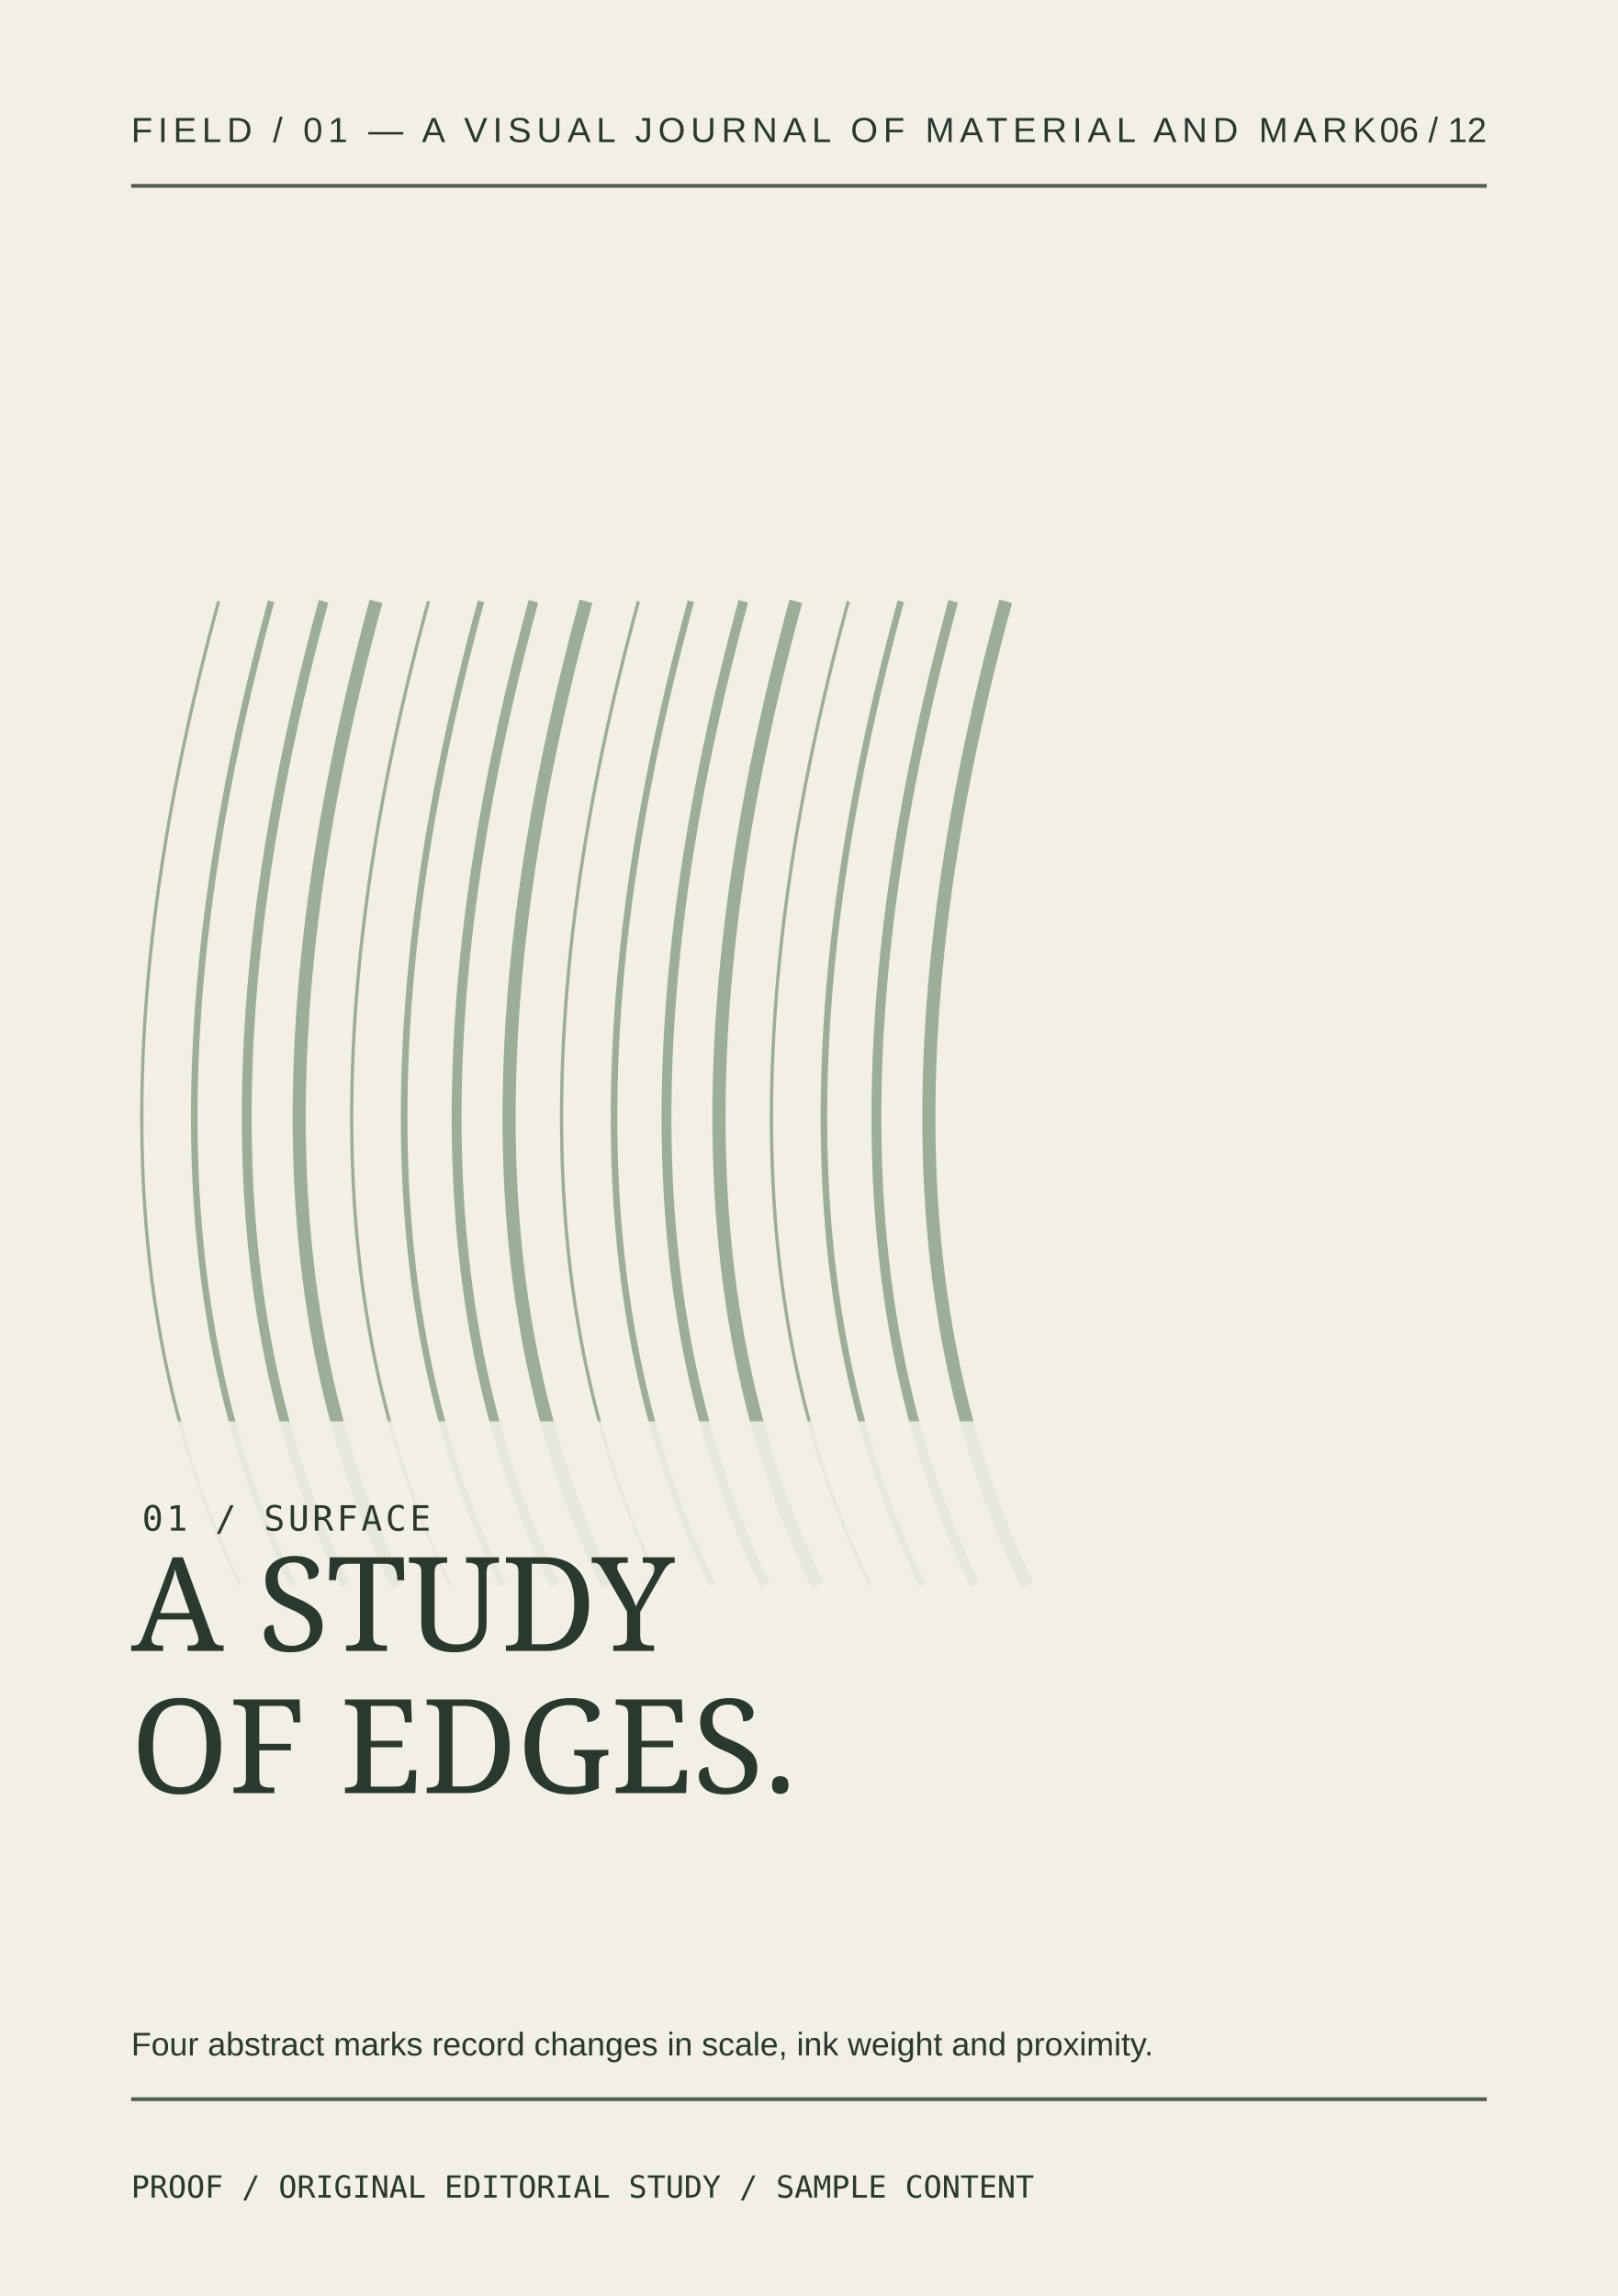
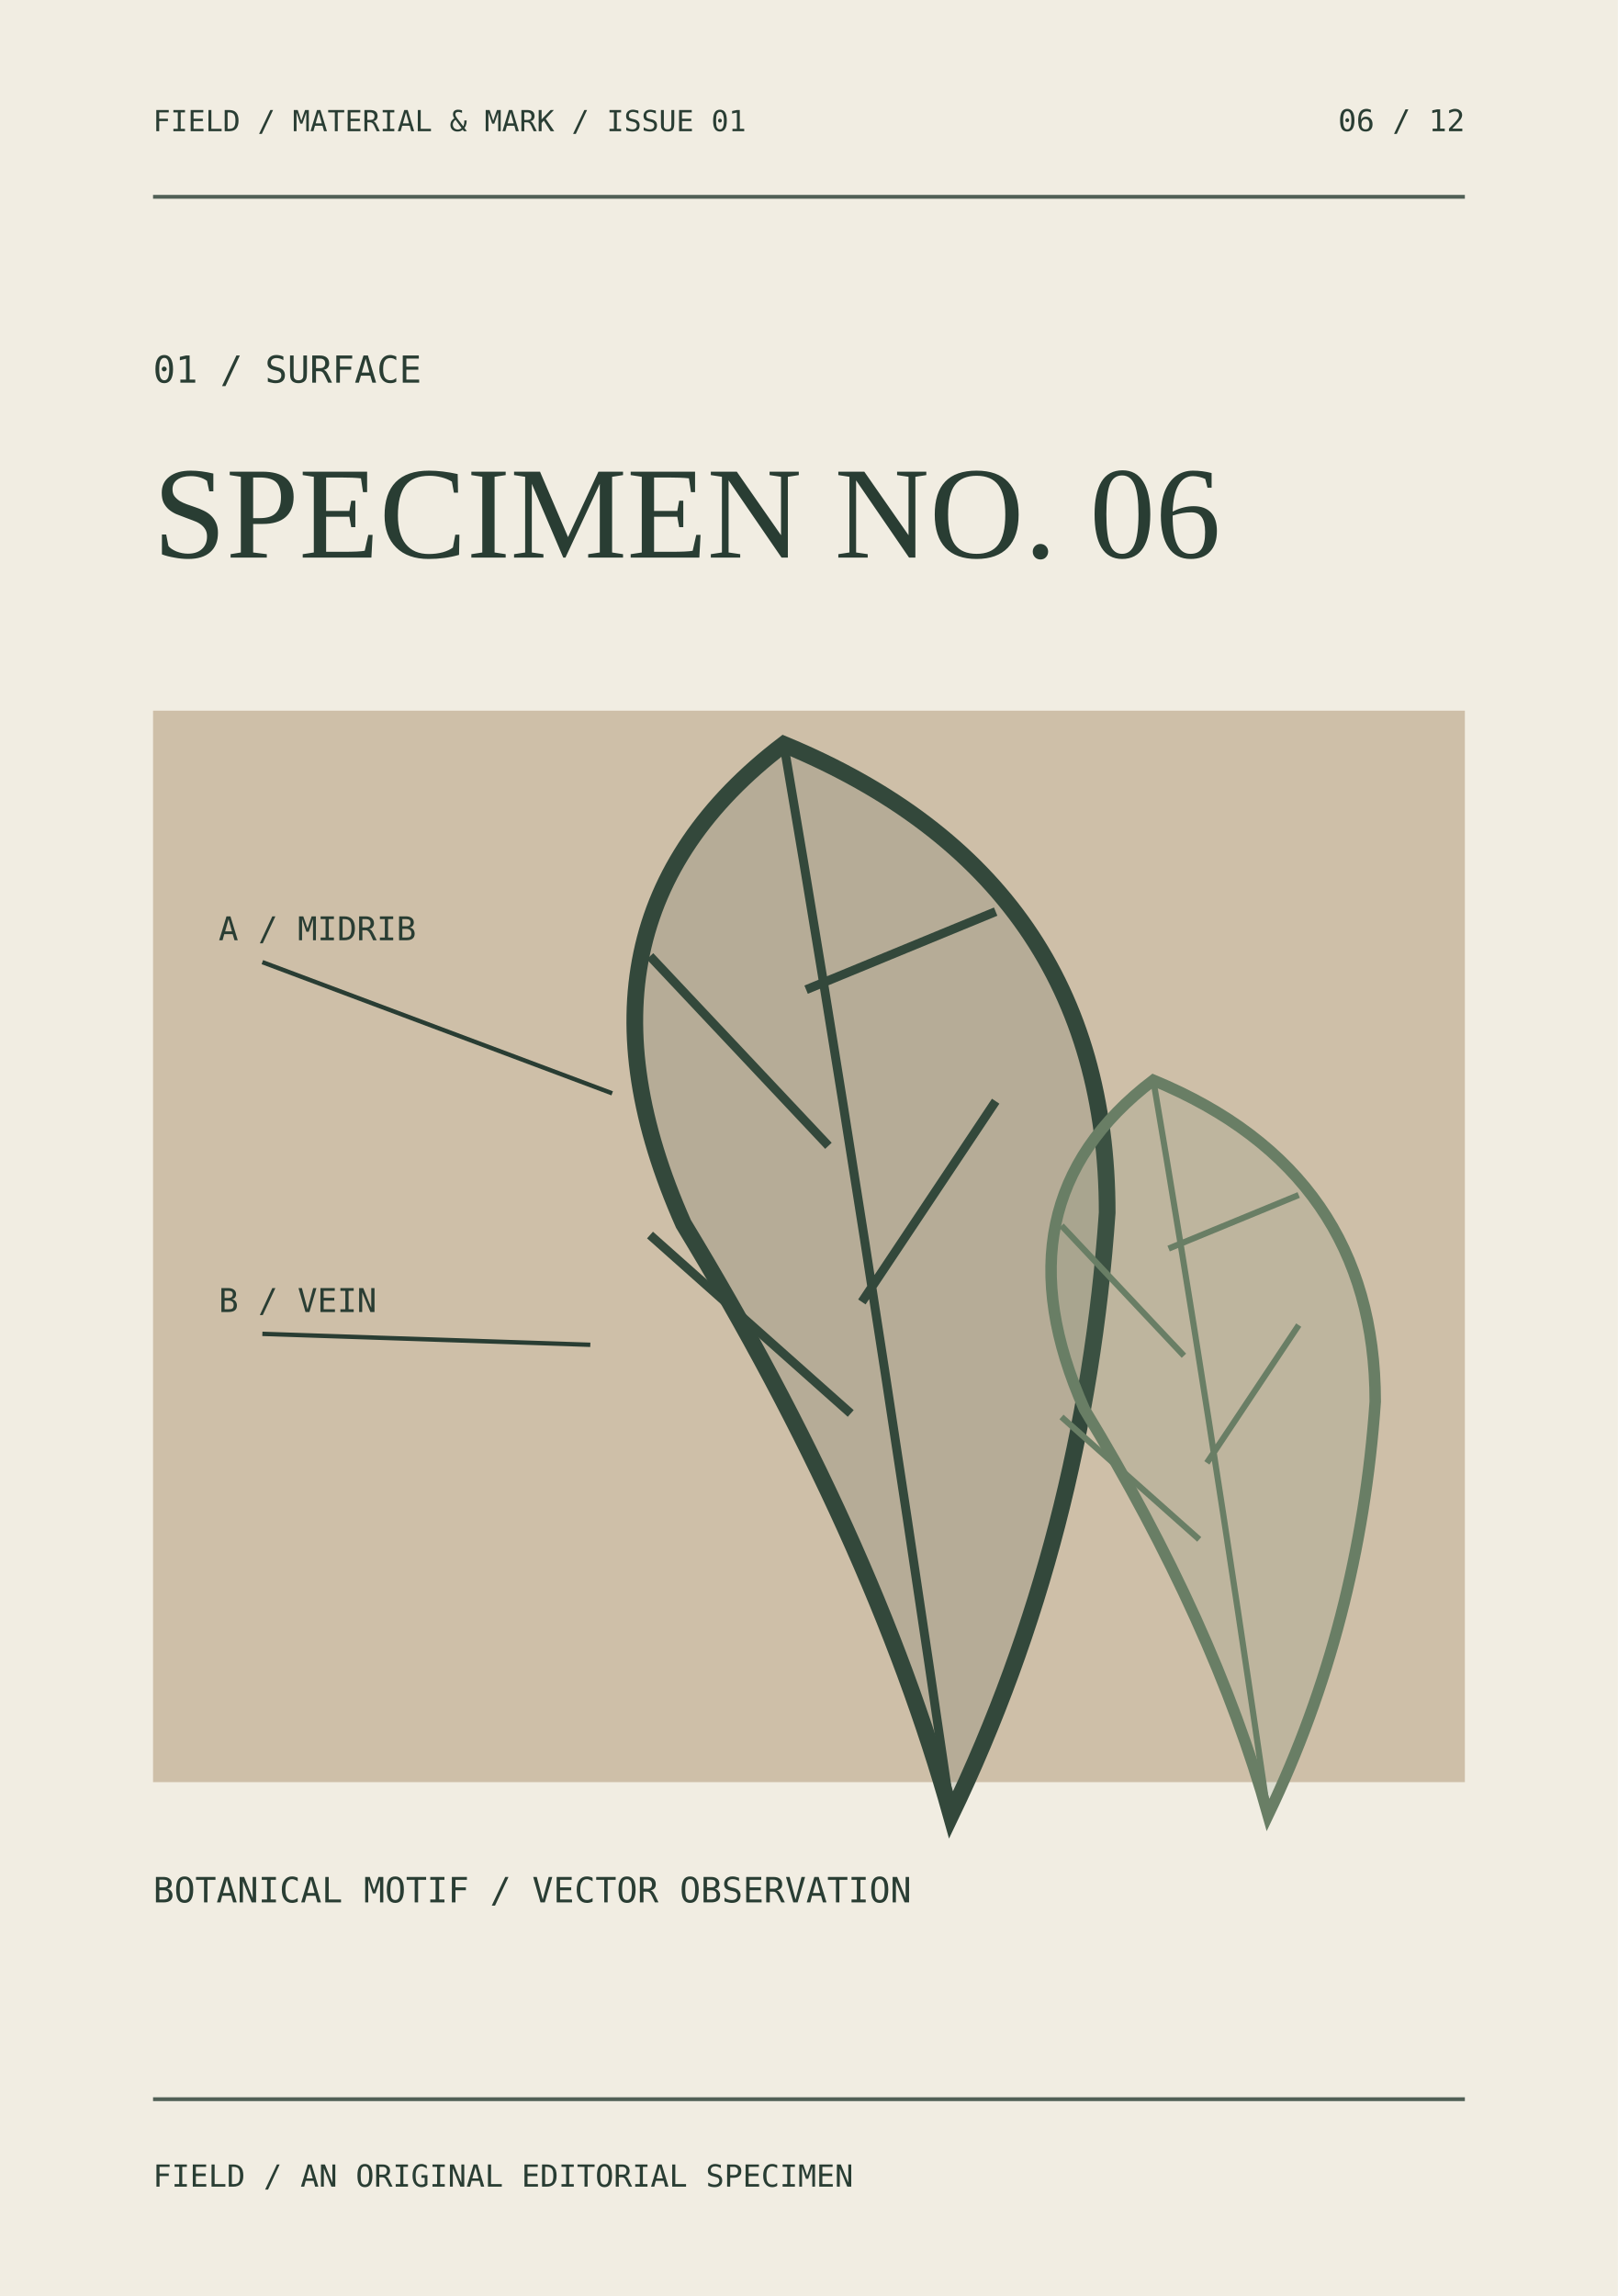
<svg xmlns="http://www.w3.org/2000/svg" width="148mm" height="210mm" viewBox="0 0 148 210" role="img">
-   <rect width="148" height="210" fill="#F2EFE4" />
-   <g font-family="Arial,sans-serif" fill="#29392E">
-     <text x="12" y="13" font-size="3.2" letter-spacing=".5">FIELD / 01 — A VISUAL JOURNAL OF MATERIAL AND MARK</text>
-     <text x="136" y="13" font-size="3.2" text-anchor="end">06 / 12</text>
+   <rect x="0" y="0" width="148" height="210" fill="#F1EDE2" />
+   <path d="M14 18H134M14 192H134" stroke="#293D33" stroke-width=".35" opacity=".8" />
+   <text x="14" y="12" fill="#293D33" font-family="Consolas,monospace" font-size="2.65">FIELD / MATERIAL &amp; MARK / ISSUE 01</text>
+   <text x="134" y="12" fill="#293D33" font-family="Consolas,monospace" font-size="2.75" text-anchor="end">06 / 12</text>
+   <rect x="14" y="65" width="120" height="98" fill="#CEBFA8" />
+   <g transform="translate(87 166) scale(1.02)" fill="none" stroke="#33483B">
+     <path d="M0 0Q-7 -25 -24 -53Q-36 -80 -15 -96Q14 -84 14 -54Q12 -25 0 0Z" fill="#33483B" fill-opacity=".16" stroke-width="1.5" />
+     <path d="M0 0Q-8 -55 -15 -96M-9 -36L-27 -52M-8 -46L4 -64M-11 -60L-27 -77M-13 -74L4 -81" stroke-width=".8" />
  </g>
-   <path d="M12 17H136M12 192H136" stroke="#29392E" stroke-width=".35" opacity=".8" />
-   <path d="M20 55 Q5 110 22 145" stroke="#879D83" fill="none" stroke-width="0.3" opacity=".8" />
-   <path d="M24.8 55 Q9.8 110 26.8 145" stroke="#879D83" fill="none" stroke-width="0.6" opacity=".8" />
-   <path d="M29.6 55 Q14.6 110 31.6 145" stroke="#879D83" fill="none" stroke-width="0.9" opacity=".8" />
-   <path d="M34.4 55 Q19.4 110 36.4 145" stroke="#879D83" fill="none" stroke-width="1.2" opacity=".8" />
-   <path d="M39.2 55 Q24.2 110 41.2 145" stroke="#879D83" fill="none" stroke-width="0.3" opacity=".8" />
-   <path d="M44 55 Q29 110 46 145" stroke="#879D83" fill="none" stroke-width="0.6" opacity=".8" />
-   <path d="M48.8 55 Q33.8 110 50.8 145" stroke="#879D83" fill="none" stroke-width="0.9" opacity=".8" />
-   <path d="M53.6 55 Q38.6 110 55.6 145" stroke="#879D83" fill="none" stroke-width="1.2" opacity=".8" />
-   <path d="M58.4 55 Q43.4 110 60.4 145" stroke="#879D83" fill="none" stroke-width="0.3" opacity=".8" />
-   <path d="M63.2 55 Q48.2 110 65.2 145" stroke="#879D83" fill="none" stroke-width="0.6" opacity=".8" />
-   <path d="M68 55 Q53 110 70 145" stroke="#879D83" fill="none" stroke-width="0.9" opacity=".8" />
-   <path d="M72.8 55 Q57.8 110 74.8 145" stroke="#879D83" fill="none" stroke-width="1.2" opacity=".8" />
-   <path d="M77.6 55 Q62.6 110 79.6 145" stroke="#879D83" fill="none" stroke-width="0.3" opacity=".8" />
-   <path d="M82.4 55 Q67.4 110 84.4 145" stroke="#879D83" fill="none" stroke-width="0.6" opacity=".8" />
-   <path d="M87.2 55 Q72.2 110 89.2 145" stroke="#879D83" fill="none" stroke-width="0.9" opacity=".8" />
-   <path d="M92 55 Q77 110 94 145" stroke="#879D83" fill="none" stroke-width="1.2" opacity=".8" />
-   <rect x="10" y="130" width="128" height="54" fill="#F2EFE4" opacity=".88" />
-   <text x="13" y="140" font-family="monospace" font-size="3.2" letter-spacing=".3" fill="#29392E">01 / SURFACE</text>
-   <text x="12" y="151" font-family="Georgia,serif" font-size="12" fill="#29392E">A STUDY</text>
-   <text x="12" y="164" font-family="Georgia,serif" font-size="12" fill="#29392E">OF EDGES.</text>
-   <text x="12" y="188" font-family="Arial,sans-serif" font-size="3" fill="#29392E">Four abstract marks record changes in scale, ink weight and proximity.</text>
-   <text x="12" y="201" font-family="monospace" font-size="2.8" fill="#29392E">PROOF / ORIGINAL EDITORIAL STUDY / SAMPLE CONTENT</text>
+   <g transform="translate(116 166) scale(0.7)" fill="none" stroke="#697E65">
+     <path d="M0 0Q-7 -25 -24 -53Q-36 -80 -15 -96Q14 -84 14 -54Q12 -25 0 0Z" fill="#697E65" fill-opacity=".16" stroke-width="1.5" />
+     <path d="M0 0Q-8 -55 -15 -96M-9 -36L-27 -52M-8 -46L4 -64M-11 -60L-27 -77M-13 -74L4 -81" stroke-width=".8" />
+   </g>
+   <path d="M24 88L56 100M24 122L54 123" stroke="#293D33" stroke-width=".4" />
+   <text x="20" y="86" fill="#293D33" font-family="Consolas,monospace" font-size="3">A / MIDRIB</text>
+   <text x="20" y="120" fill="#293D33" font-family="Consolas,monospace" font-size="3">B / VEIN</text>
+   <text x="14" y="174" fill="#293D33" font-family="Consolas,monospace" font-size="3.2">BOTANICAL MOTIF / VECTOR OBSERVATION</text>
+   <text x="14" y="35" fill="#293D33" font-family="Consolas,monospace" font-size="3.4">01 / SURFACE</text>
+   <text x="14" y="51" fill="#293D33" font-family="Georgia,'Times New Roman',serif" font-size="12">SPECIMEN NO. 06</text>
+   <text x="14" y="200" fill="#293D33" font-family="Consolas,monospace" font-size="2.8">FIELD / AN ORIGINAL EDITORIAL SPECIMEN</text>
</svg>
